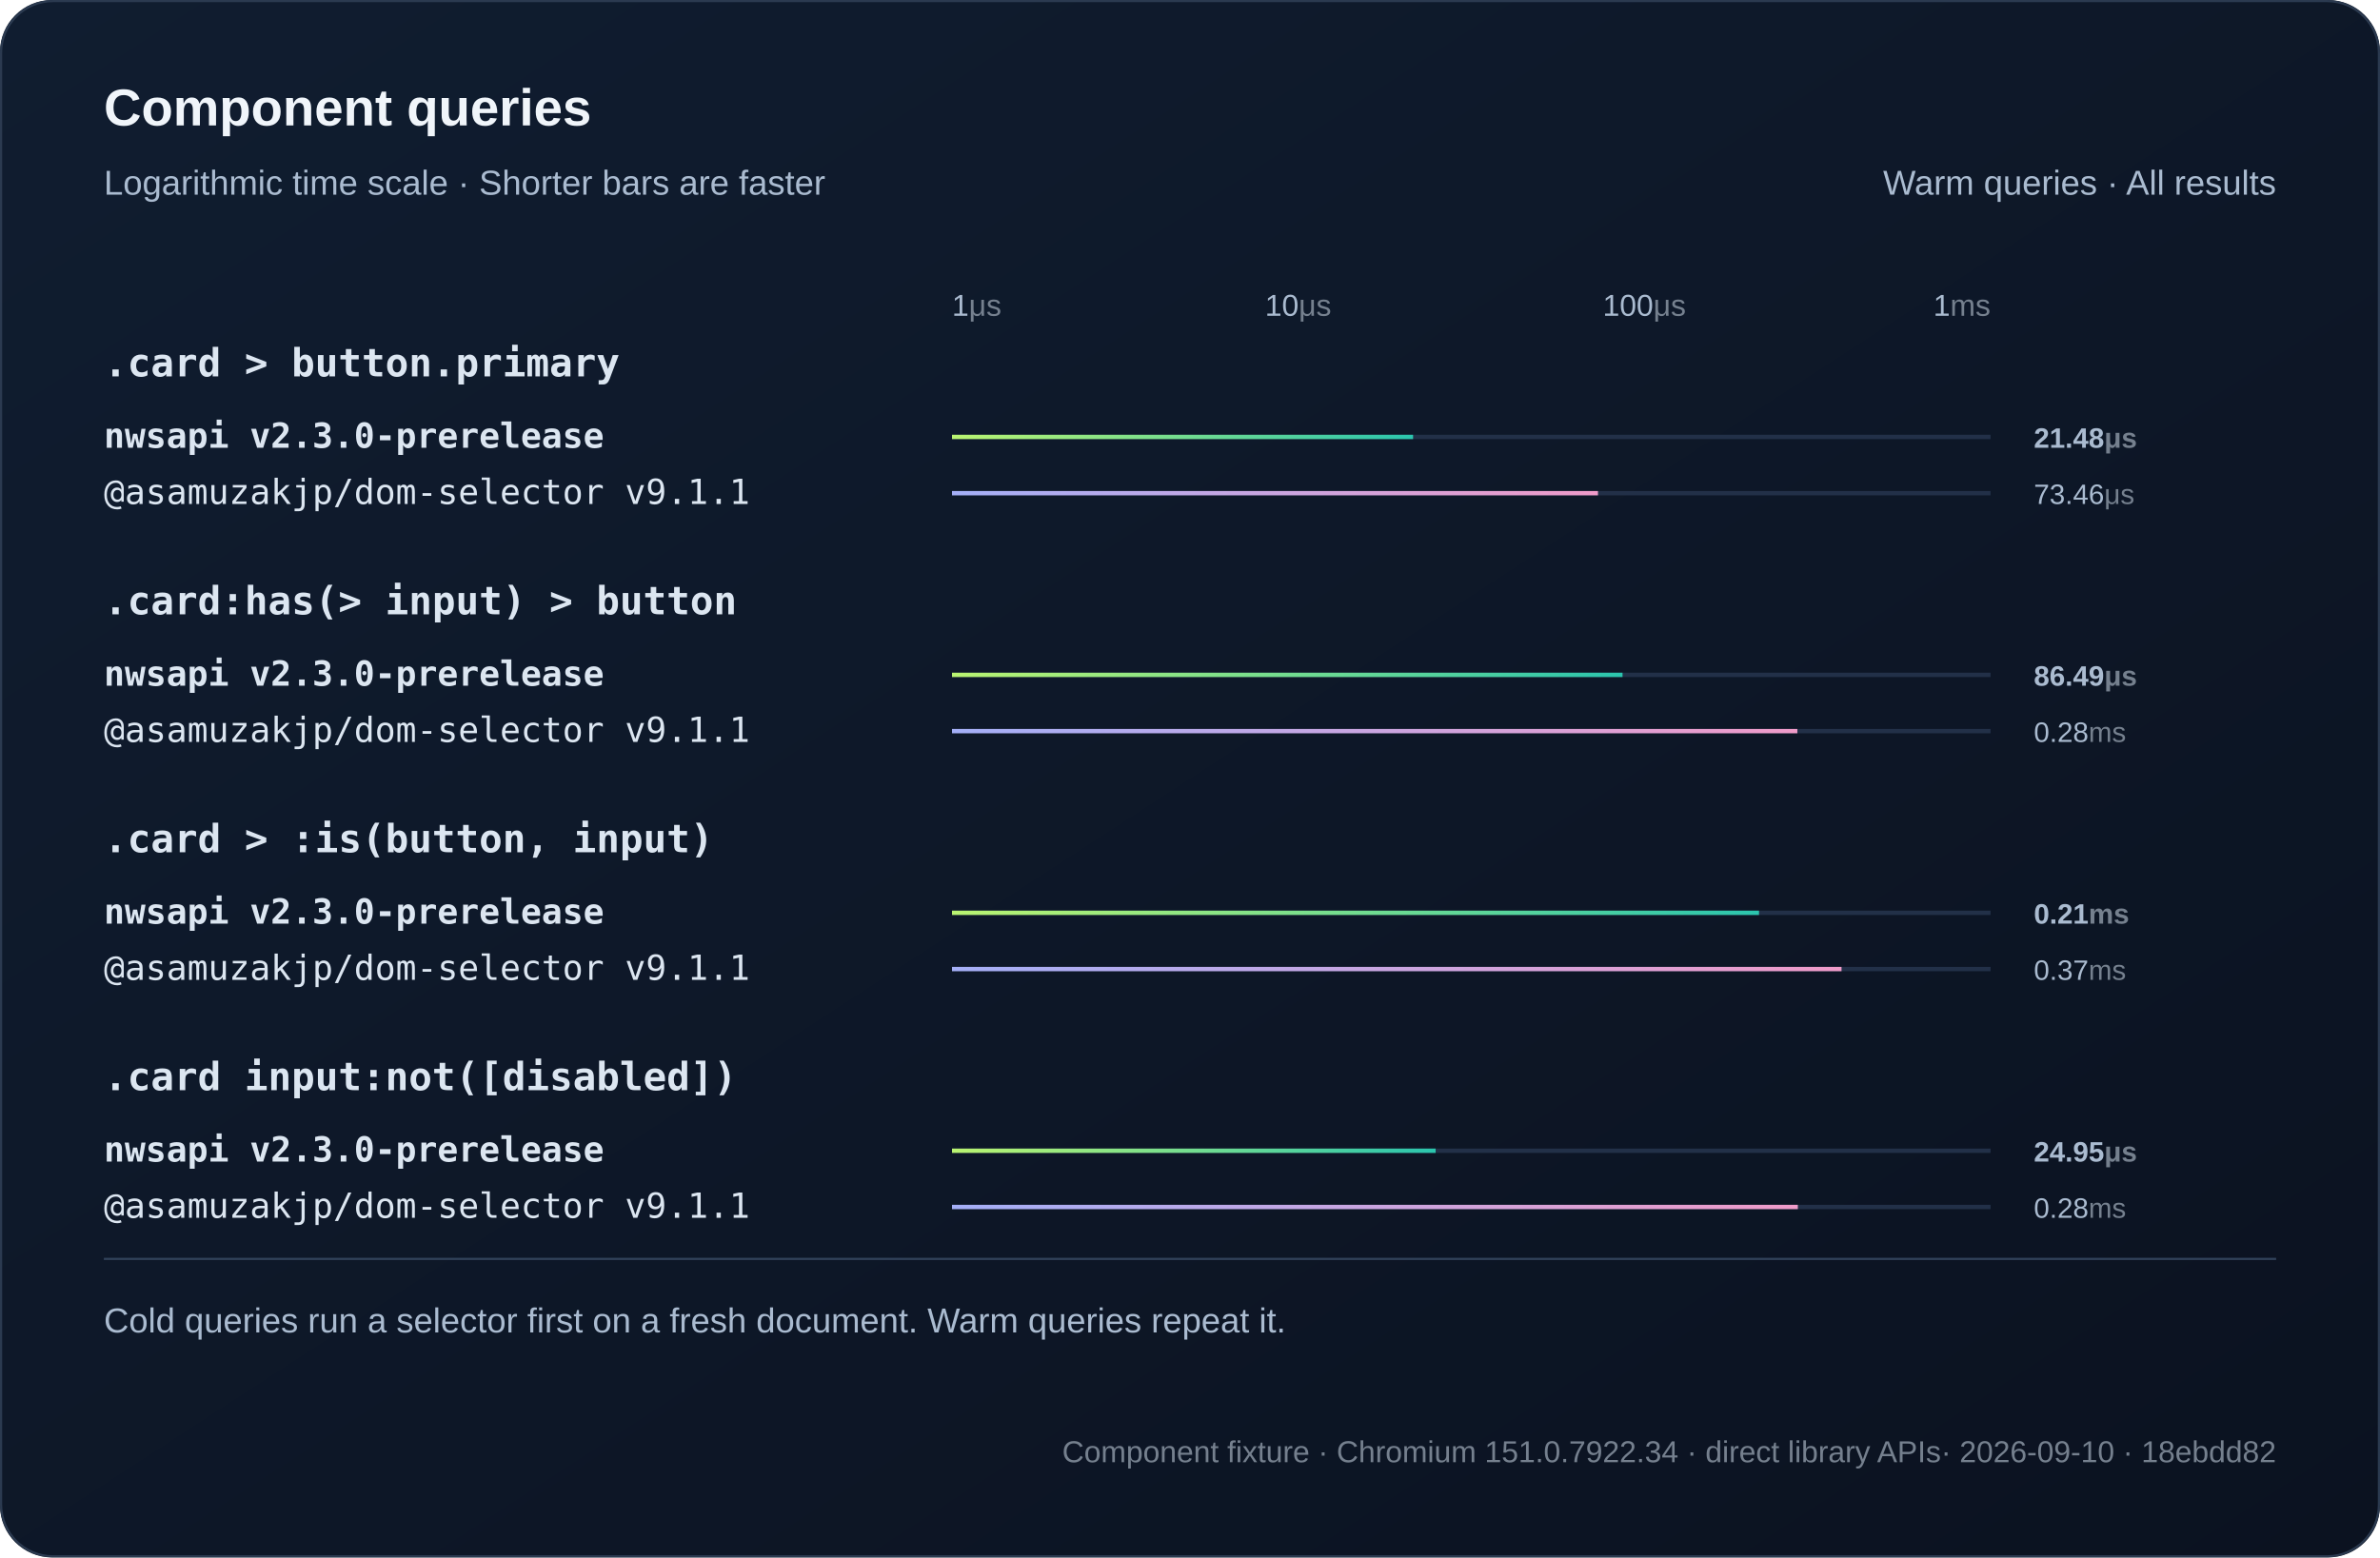
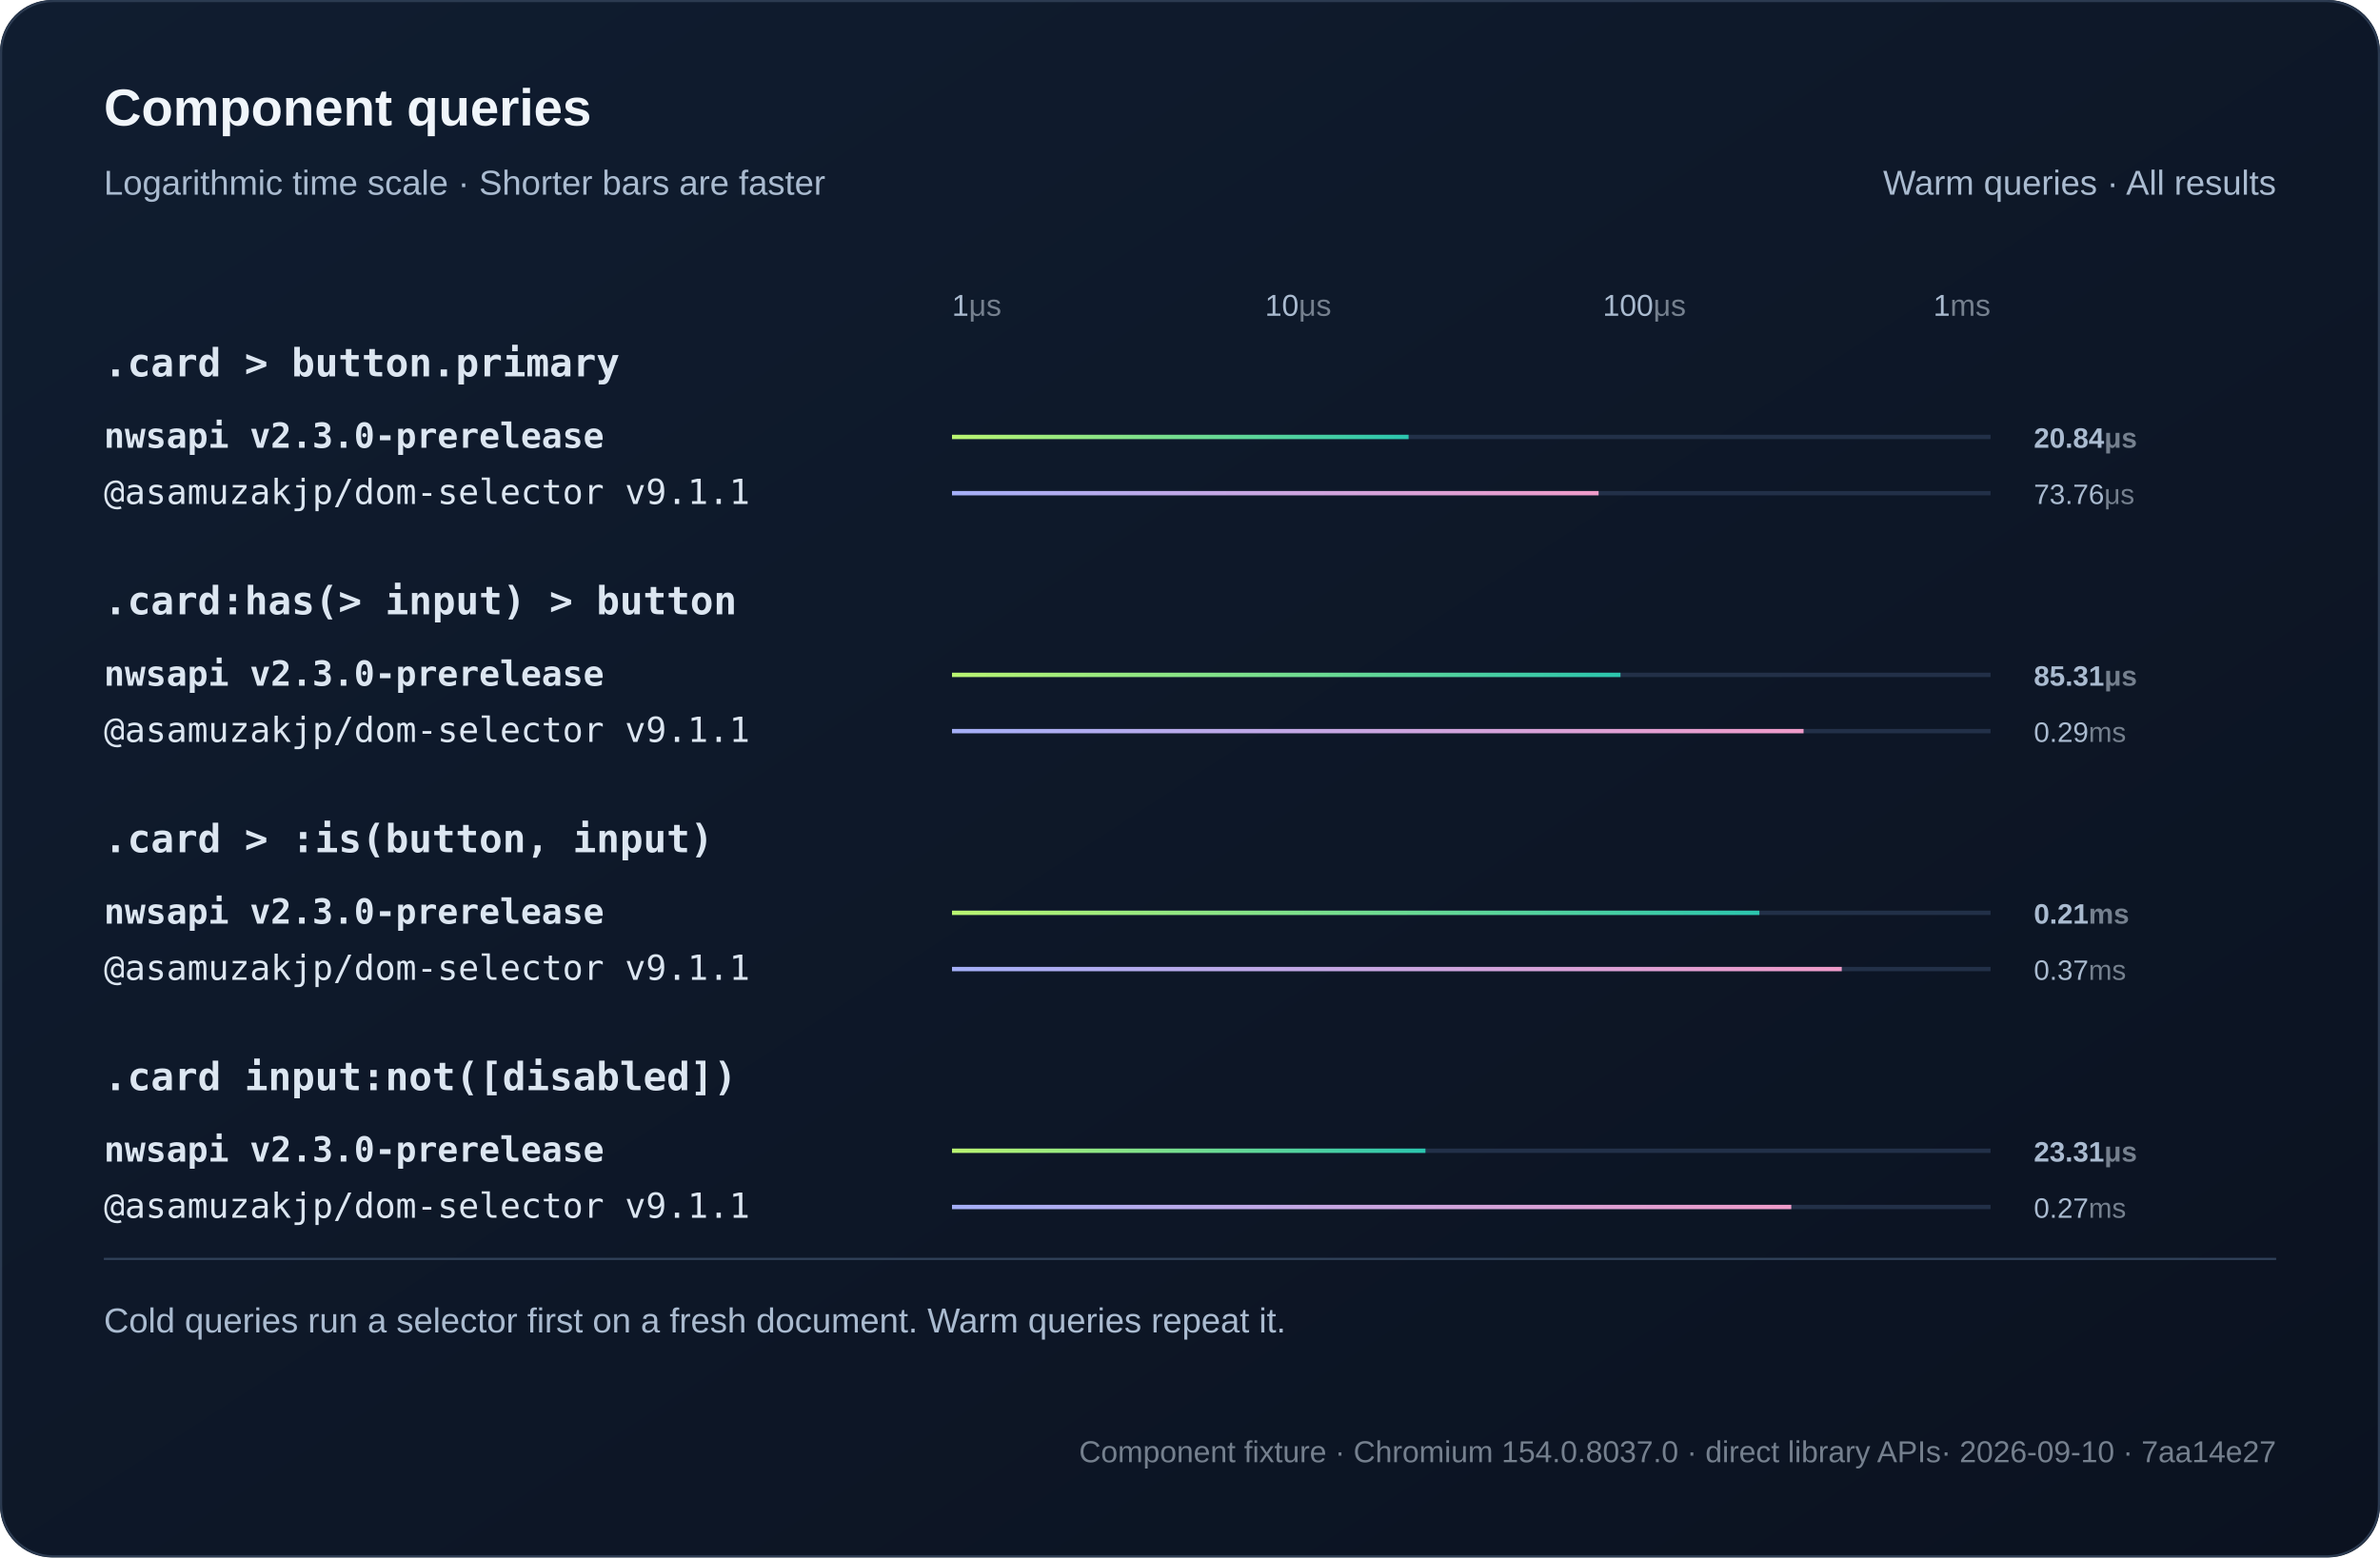
<svg xmlns="http://www.w3.org/2000/svg" width="1100" height="720" viewBox="0 0 1100 720" role="img">
  <defs>
    <linearGradient id="bg" x2="1" y2="1">
      <stop stop-color="#101d30" />
      <stop offset="1" stop-color="#0b1220" />
    </linearGradient>
    <linearGradient id="series0">
      <stop stop-color="#baf471" />
      <stop offset="1" stop-color="#2bc5ae" />
    </linearGradient>
    <linearGradient id="series1">
      <stop stop-color="#a4aff7" />
      <stop offset="1" stop-color="#ef9bc9" />
    </linearGradient>
  </defs>
  <style>text{font-family:Arial,Helvetica,sans-serif;fill:#f0f5fa}
.muted{fill:#aabbd0;font:16px Arial,Helvetica,sans-serif}
.code{font:18px Consolas,Menlo,monospace;fill:#dce6f1}
.note .code{font:16px Consolas,Menlo,monospace}
.metadata,.metadata .code{fill:#75808e;font-size:14px}
.chart-title{font-size:24px;font-weight:700}
.unit{fill:#75808e}
.package{font-family:Consolas,Menlo,monospace}
.comparison{font-size:14px;font-variant-numeric:tabular-nums}
.tick{fill:#aabbd0;font-size:12px}
.time{fill:#aabbd0;font-size:13px;font-variant-numeric:tabular-nums}
- .engine{font-size:16px}.selector{font-weight:600}.tick{font-size:14px}.bar{transform-box:fill-box;transform-origin:left center;animation:fill 800ms ease-out both}@keyframes fill{from{transform:scaleX(0)}to{transform:scaleX(1)}}@media(prefers-reduced-motion:reduce){.bar{animation:none}}</style>
+ .engine{font-size:16px}.selector{font-weight:600}.tick{font-size:14px}</style>
  <rect width="1100" height="720" rx="24" fill="url(#bg)" />
  <rect x=".5" y=".5" width="1099" height="719" rx="24" fill="none" stroke="#2b3a50" />
  <text x="48" y="58" class="chart-title">Component queries</text>
  <text x="48" y="90" class="muted">Logarithmic time scale · Shorter bars are faster</text>
  <text x="1052" y="90" text-anchor="end" class="muted">Warm queries · All results</text>
  <text x="440" y="146" text-anchor="start" class="tick">1<tspan class="unit">μs</tspan>
  </text>
  <text x="600" y="146" text-anchor="middle" class="tick">10<tspan class="unit">μs</tspan>
  </text>
  <text x="760" y="146" text-anchor="middle" class="tick">100<tspan class="unit">μs</tspan>
  </text>
  <text x="920" y="146" text-anchor="end" class="tick">1<tspan class="unit">ms</tspan>
  </text>
  <text x="48" y="174" class="code selector">.card &gt; button.primary</text>
  <g>
    <text x="48" y="207" class="code engine" style="font-weight:700">nwsapi v2.3.0-prerelease</text>
    <path d="M440 202h480" stroke="#223048" stroke-width="2" />
-     <rect class="bar" x="440" y="201" width="213.11" height="2" fill="url(#series0)" />
-     <text x="940" y="207" class="time" style="font-weight:700">21.48<tspan class="unit">μs</tspan>
+     <rect class="bar" x="440" y="201" width="211.03" height="2" fill="url(#series0)" />
+     <text x="940" y="207" class="time" style="font-weight:700">20.84<tspan class="unit">μs</tspan>
    </text>
  </g>
  <g>
    <text x="48" y="233" class="code engine">@asamuzakjp/dom-selector v9.1.1</text>
    <path d="M440 228h480" stroke="#223048" stroke-width="2" />
-     <rect class="bar" x="440" y="227" width="298.56" height="2" fill="url(#series1)" />
-     <text x="940" y="233" class="time">73.46<tspan class="unit">μs</tspan>
+     <rect class="bar" x="440" y="227" width="298.85" height="2" fill="url(#series1)" />
+     <text x="940" y="233" class="time">73.76<tspan class="unit">μs</tspan>
    </text>
  </g>
  <text x="48" y="284" class="code selector">.card:has(&gt; input) &gt; button</text>
  <g>
    <text x="48" y="317" class="code engine" style="font-weight:700">nwsapi v2.3.0-prerelease</text>
    <path d="M440 312h480" stroke="#223048" stroke-width="2" />
-     <rect class="bar" x="440" y="311" width="309.91" height="2" fill="url(#series0)" />
-     <text x="940" y="317" class="time" style="font-weight:700">86.49<tspan class="unit">μs</tspan>
+     <rect class="bar" x="440" y="311" width="308.96" height="2" fill="url(#series0)" />
+     <text x="940" y="317" class="time" style="font-weight:700">85.31<tspan class="unit">μs</tspan>
    </text>
  </g>
  <g>
    <text x="48" y="343" class="code engine">@asamuzakjp/dom-selector v9.1.1</text>
    <path d="M440 338h480" stroke="#223048" stroke-width="2" />
-     <rect class="bar" x="440" y="337" width="390.71" height="2" fill="url(#series1)" />
-     <text x="940" y="343" class="time">0.28<tspan class="unit">ms</tspan>
+     <rect class="bar" x="440" y="337" width="393.58" height="2" fill="url(#series1)" />
+     <text x="940" y="343" class="time">0.29<tspan class="unit">ms</tspan>
    </text>
  </g>
  <text x="48" y="394" class="code selector">.card &gt; :is(button, input)</text>
  <g>
    <text x="48" y="427" class="code engine" style="font-weight:700">nwsapi v2.3.0-prerelease</text>
    <path d="M440 422h480" stroke="#223048" stroke-width="2" />
-     <rect class="bar" x="440" y="421" width="372.99" height="2" fill="url(#series0)" />
+     <rect class="bar" x="440" y="421" width="373.16" height="2" fill="url(#series0)" />
    <text x="940" y="427" class="time" style="font-weight:700">0.21<tspan class="unit">ms</tspan>
    </text>
  </g>
  <g>
    <text x="48" y="453" class="code engine">@asamuzakjp/dom-selector v9.1.1</text>
    <path d="M440 448h480" stroke="#223048" stroke-width="2" />
-     <rect class="bar" x="440" y="447" width="411.13" height="2" fill="url(#series1)" />
+     <rect class="bar" x="440" y="447" width="411.23" height="2" fill="url(#series1)" />
    <text x="940" y="453" class="time">0.37<tspan class="unit">ms</tspan>
    </text>
  </g>
  <text x="48" y="504" class="code selector">.card input:not([disabled])</text>
  <g>
    <text x="48" y="537" class="code engine" style="font-weight:700">nwsapi v2.3.0-prerelease</text>
    <path d="M440 532h480" stroke="#223048" stroke-width="2" />
-     <rect class="bar" x="440" y="531" width="223.53" height="2" fill="url(#series0)" />
-     <text x="940" y="537" class="time" style="font-weight:700">24.95<tspan class="unit">μs</tspan>
+     <rect class="bar" x="440" y="531" width="218.82" height="2" fill="url(#series0)" />
+     <text x="940" y="537" class="time" style="font-weight:700">23.31<tspan class="unit">μs</tspan>
    </text>
  </g>
  <g>
    <text x="48" y="563" class="code engine">@asamuzakjp/dom-selector v9.1.1</text>
    <path d="M440 558h480" stroke="#223048" stroke-width="2" />
-     <rect class="bar" x="440" y="557" width="390.93" height="2" fill="url(#series1)" />
-     <text x="940" y="563" class="time">0.28<tspan class="unit">ms</tspan>
+     <rect class="bar" x="440" y="557" width="387.9" height="2" fill="url(#series1)" />
+     <text x="940" y="563" class="time">0.27<tspan class="unit">ms</tspan>
    </text>
  </g>
  <path d="M48 582h1004" stroke="#304159" />
  <text x="48" y="616" class="muted">Cold queries run a selector first on a fresh document. Warm queries repeat it.</text>
-   <text x="1052" y="676" text-anchor="end" class="muted note metadata">Component fixture · Chromium 151.0.7922.34 · direct library APIs<tspan fill="#75808e"> · 2026-09-10 · 18ebdd82</tspan>
+   <text x="1052" y="676" text-anchor="end" class="muted note metadata">Component fixture · Chromium 154.0.8037.0 · direct library APIs<tspan fill="#75808e"> · 2026-09-10 · 7aa14e27</tspan>
  </text>
</svg>
